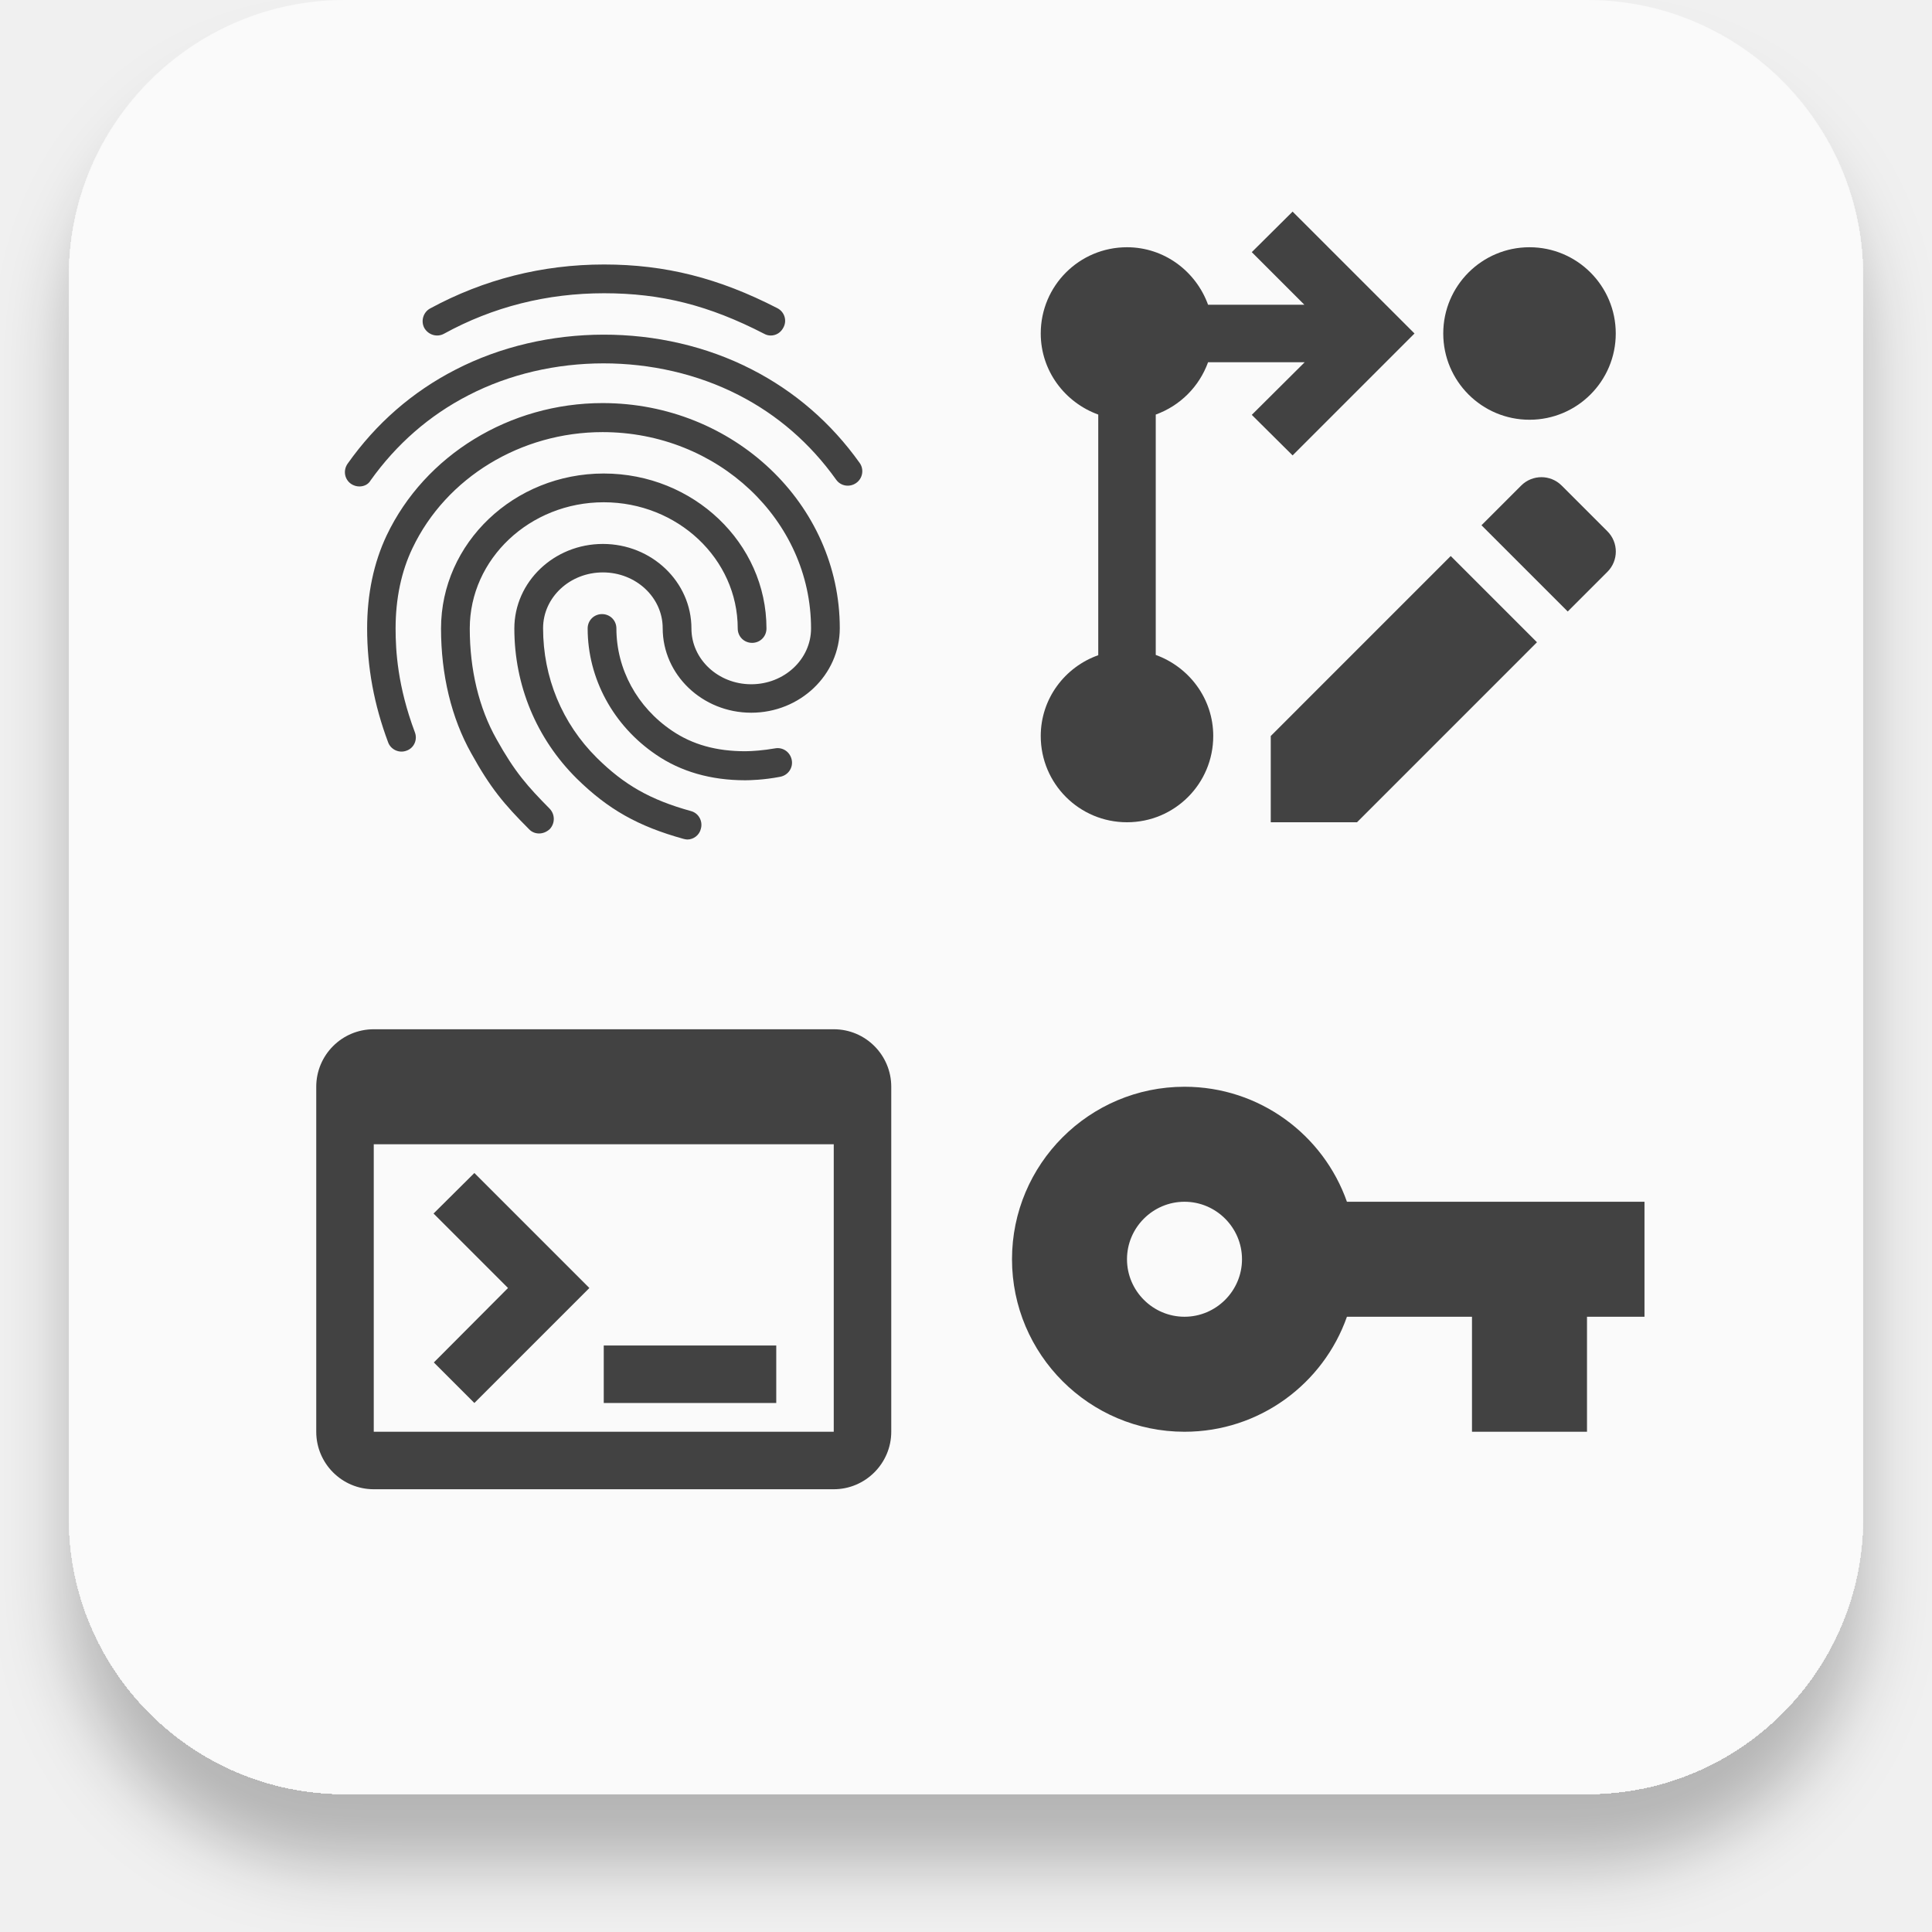
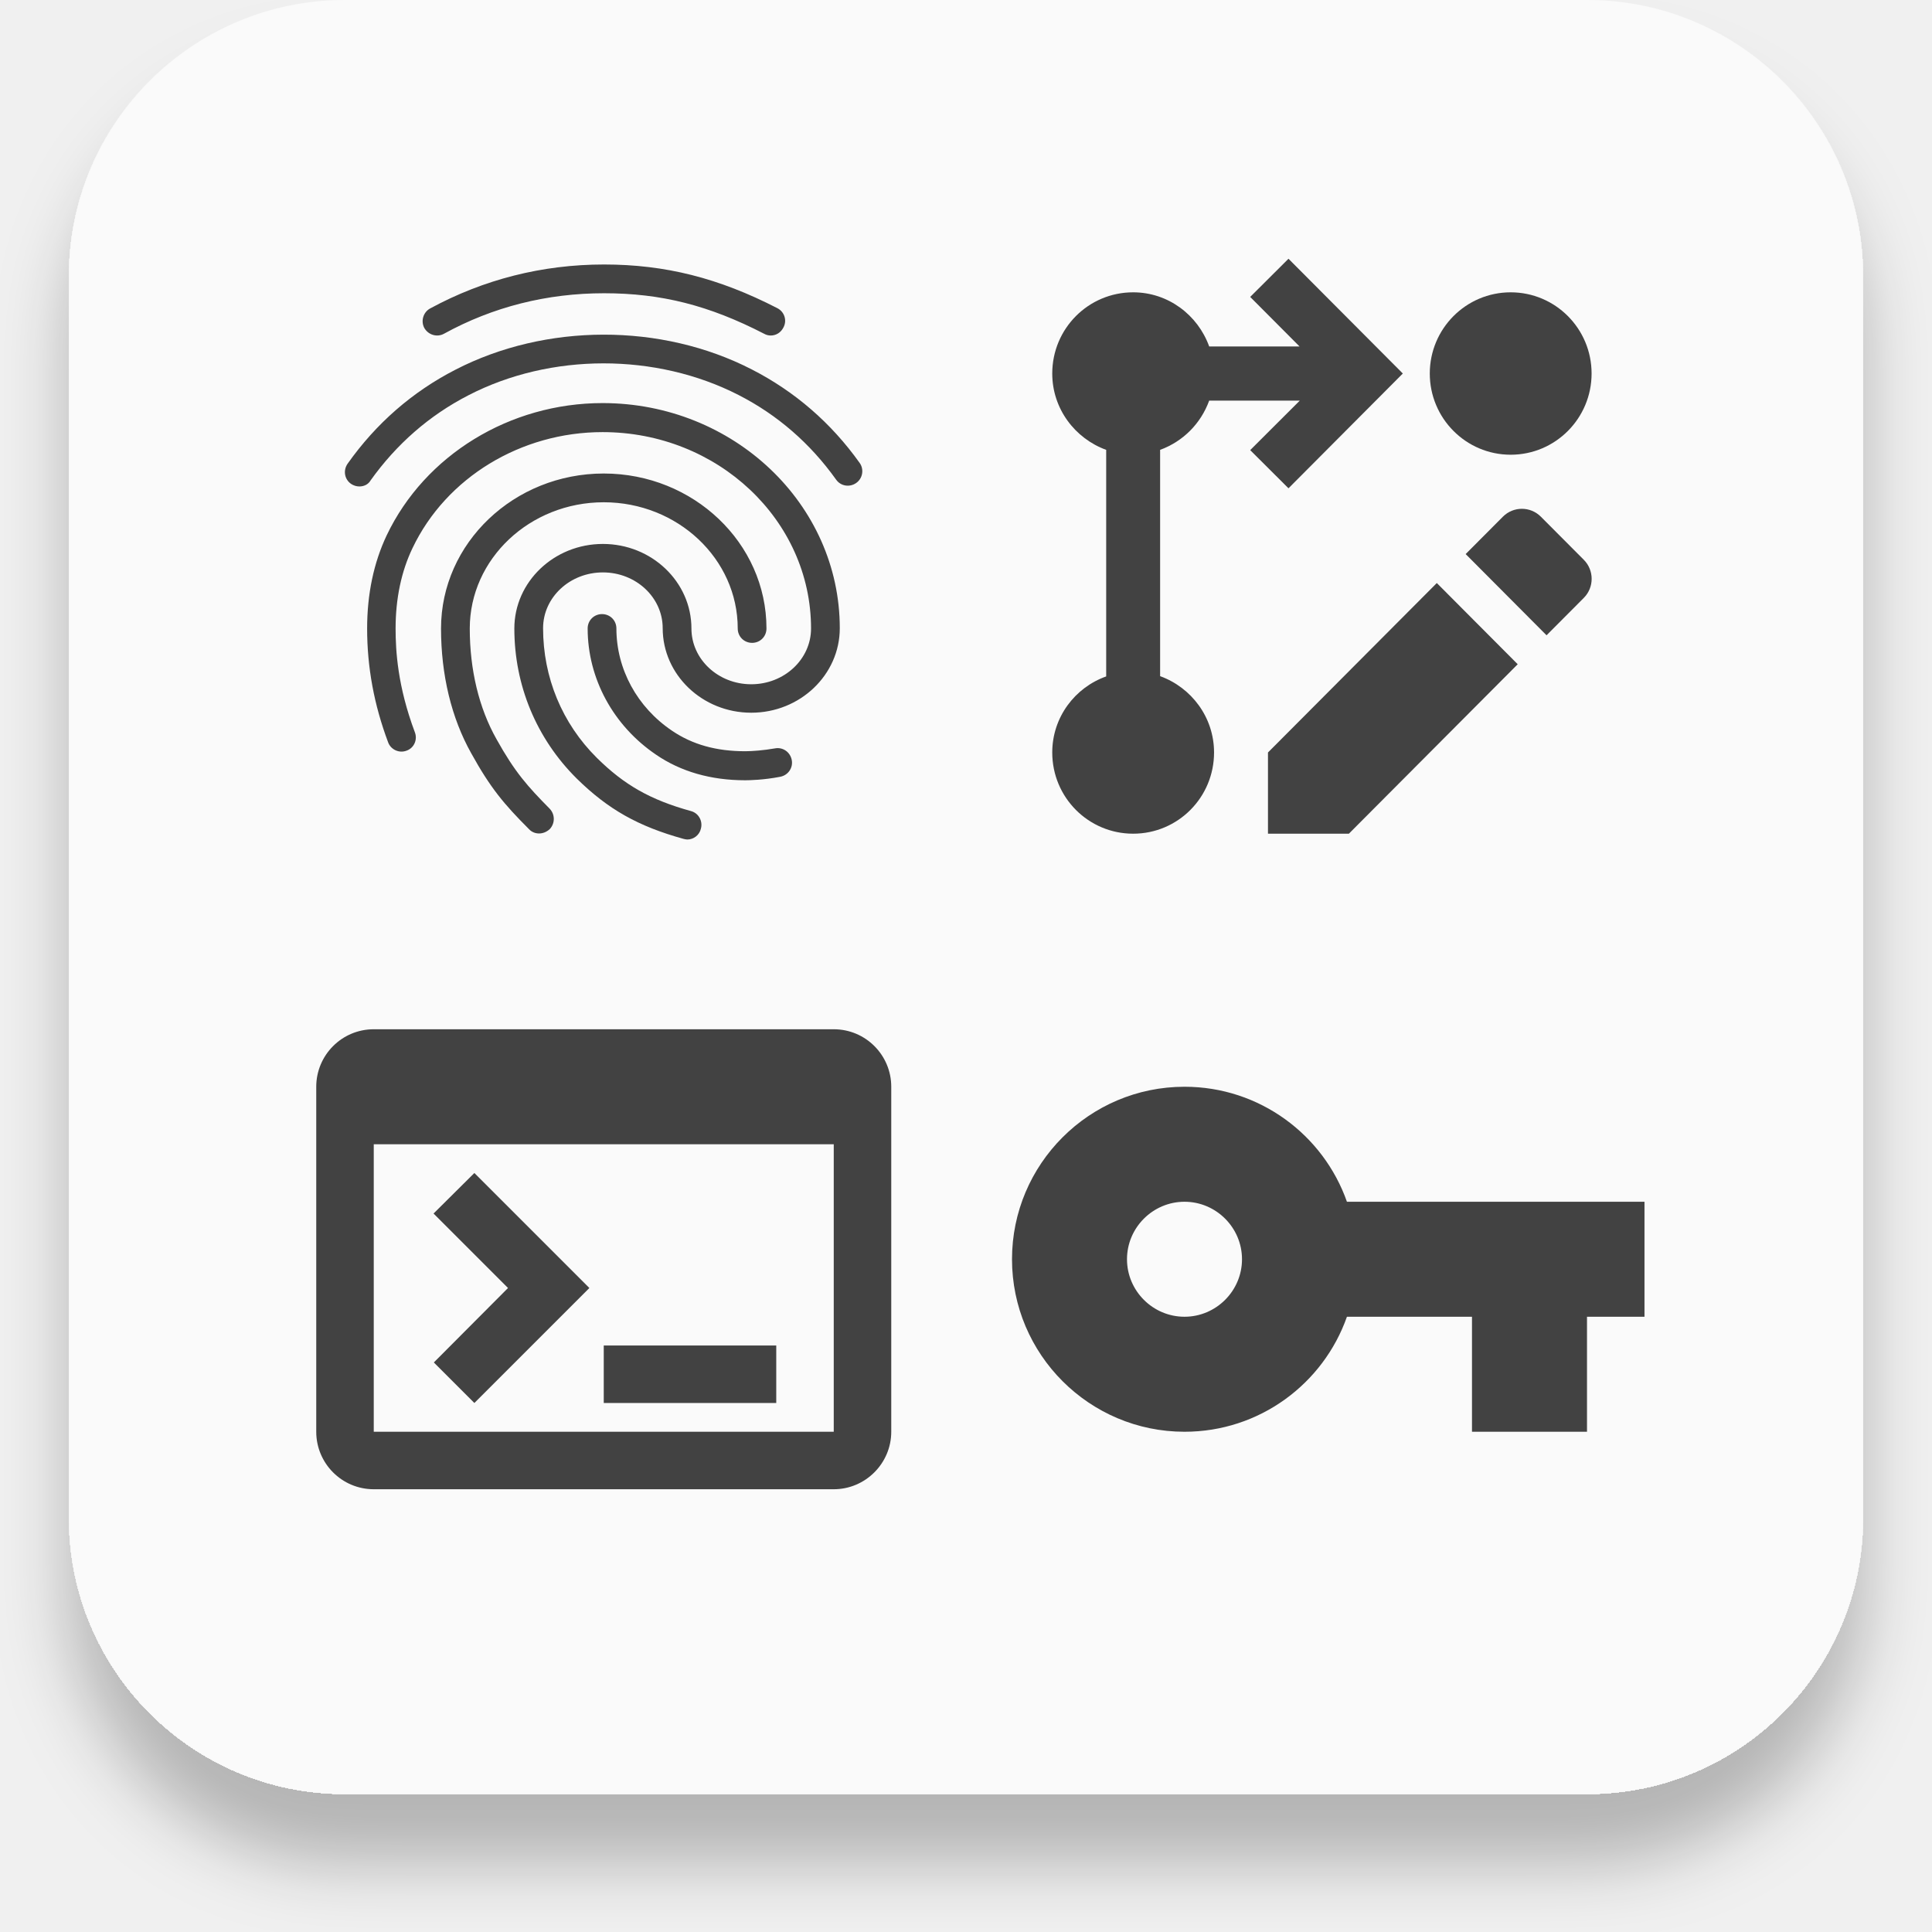
<svg xmlns="http://www.w3.org/2000/svg" width="112" height="112" viewBox="0 0 112 112" fill="none">
  <g filter="url(#filter0_d_1356_364)">
    <rect x="4" width="104" height="104" rx="16" fill="#FAFAFA" />
    <g clip-path="url(#clip0_1356_364)">
      <path d="M44.683 19.45C44.55 19.45 44.417 19.417 44.3 19.35C41.1 17.7 38.333 17 35.017 17C31.717 17 28.583 17.783 25.733 19.35C25.333 19.567 24.833 19.417 24.6 19.017C24.383 18.617 24.533 18.1 24.933 17.883C28.033 16.2 31.433 15.333 35.017 15.333C38.567 15.333 41.667 16.117 45.067 17.867C45.483 18.083 45.633 18.583 45.417 18.983C45.267 19.283 44.983 19.45 44.683 19.45ZM20.833 28.2C20.667 28.2 20.5 28.15 20.35 28.05C19.967 27.783 19.883 27.267 20.15 26.883C21.8 24.55 23.9 22.717 26.4 21.433C31.633 18.733 38.333 18.717 43.583 21.417C46.083 22.7 48.183 24.517 49.833 26.833C50.1 27.2 50.017 27.733 49.633 28C49.25 28.267 48.733 28.183 48.467 27.8C46.967 25.7 45.067 24.05 42.817 22.9C38.033 20.45 31.917 20.45 27.15 22.917C24.883 24.083 22.983 25.75 21.483 27.85C21.35 28.083 21.1 28.2 20.833 28.2ZM31.25 48.317C31.033 48.317 30.817 48.233 30.667 48.067C29.217 46.617 28.433 45.683 27.317 43.667C26.167 41.617 25.567 39.117 25.567 36.433C25.567 31.483 29.8 27.45 35 27.45C40.2 27.45 44.433 31.483 44.433 36.433C44.433 36.9 44.067 37.267 43.6 37.267C43.133 37.267 42.767 36.9 42.767 36.433C42.767 32.4 39.283 29.117 35 29.117C30.717 29.117 27.233 32.4 27.233 36.433C27.233 38.833 27.767 41.05 28.783 42.85C29.85 44.767 30.583 45.583 31.867 46.883C32.183 47.217 32.183 47.733 31.867 48.067C31.683 48.233 31.467 48.317 31.25 48.317ZM43.2 45.233C41.217 45.233 39.467 44.733 38.033 43.75C35.55 42.067 34.067 39.333 34.067 36.433C34.067 35.967 34.433 35.6 34.9 35.6C35.367 35.6 35.733 35.967 35.733 36.433C35.733 38.783 36.933 41 38.967 42.367C40.15 43.167 41.533 43.55 43.2 43.55C43.6 43.55 44.267 43.5 44.933 43.383C45.383 43.3 45.817 43.6 45.9 44.067C45.983 44.517 45.683 44.95 45.217 45.033C44.267 45.217 43.433 45.233 43.2 45.233ZM39.85 48.667C39.783 48.667 39.7 48.65 39.633 48.633C36.983 47.9 35.25 46.917 33.433 45.133C31.1 42.817 29.817 39.733 29.817 36.433C29.817 33.733 32.117 31.533 34.95 31.533C37.783 31.533 40.083 33.733 40.083 36.433C40.083 38.217 41.633 39.667 43.55 39.667C45.467 39.667 47.017 38.217 47.017 36.433C47.017 30.15 41.6 25.05 34.933 25.05C30.2 25.05 25.867 27.683 23.917 31.767C23.267 33.117 22.933 34.7 22.933 36.433C22.933 37.733 23.05 39.783 24.05 42.45C24.217 42.883 24 43.367 23.567 43.517C23.133 43.683 22.65 43.45 22.5 43.033C21.683 40.85 21.283 38.683 21.283 36.433C21.283 34.433 21.667 32.617 22.417 31.033C24.633 26.383 29.55 23.367 34.933 23.367C42.517 23.367 48.683 29.217 48.683 36.417C48.683 39.117 46.383 41.317 43.55 41.317C40.717 41.317 38.417 39.117 38.417 36.417C38.417 34.633 36.867 33.183 34.95 33.183C33.033 33.183 31.483 34.633 31.483 36.417C31.483 39.267 32.583 41.933 34.6 43.933C36.183 45.5 37.7 46.367 40.05 47.017C40.5 47.133 40.75 47.6 40.633 48.033C40.55 48.417 40.2 48.667 39.85 48.667Z" fill="#424242" />
    </g>
    <g clip-path="url(#clip1_1356_364)">
-       <path d="M88.667 24.333C91.428 24.333 93.667 22.095 93.667 19.333C93.667 16.572 91.428 14.333 88.667 14.333C85.905 14.333 83.667 16.572 83.667 19.333C83.667 22.095 85.905 24.333 88.667 24.333Z" fill="#424242" />
-       <path d="M74.933 26.4L82 19.333L74.933 12.267L72.567 14.617L75.617 17.667H70.033C69.333 15.733 67.5 14.333 65.333 14.333C62.567 14.333 60.333 16.567 60.333 19.333C60.333 21.5 61.733 23.333 63.667 24.033V37.983C61.733 38.667 60.333 40.5 60.333 42.667C60.333 45.433 62.567 47.667 65.333 47.667C68.1 47.667 70.333 45.433 70.333 42.667C70.333 40.5 68.933 38.667 67 37.967V24.033C68.417 23.517 69.517 22.417 70.033 21H75.633L72.567 24.05L74.933 26.4Z" fill="#424242" />
-       <path d="M73.667 42.667V47.667H78.667L89.1 37.233L84.1 32.233L73.667 42.667Z" fill="#424242" />
-       <path d="M90.533 28.15C89.883 27.5 88.833 27.5 88.183 28.15L85.883 30.45L90.883 35.45L93.183 33.15C93.833 32.5 93.833 31.45 93.183 30.8L90.533 28.15Z" fill="#424242" />
+       <path d="M87.576 26.361C90.166 26.361 92.266 24.253 92.266 21.653C92.266 19.053 90.166 16.946 87.576 16.946C84.986 16.946 82.886 19.053 82.886 21.653C82.886 24.253 84.986 26.361 87.576 26.361Z" fill="#424242" />
+       <path d="M74.695 28.307L81.323 21.653L74.695 15L72.475 17.213L75.335 20.084H70.098C69.442 18.264 67.722 16.946 65.69 16.946C63.095 16.946 61 19.049 61 21.653C61 23.693 62.313 25.419 64.127 26.079V39.213C62.313 39.856 61 41.582 61 43.622C61 46.227 63.095 48.33 65.69 48.33C68.285 48.33 70.38 46.227 70.38 43.622C70.38 41.582 69.067 39.856 67.253 39.197V26.079C68.582 25.592 69.614 24.556 70.098 23.223H75.351L72.475 26.094L74.695 28.307Z" fill="#424242" />
+       <path d="M73.506 43.622V48.33H78.196L87.983 38.507L83.293 33.799L73.506 43.622Z" fill="#424242" />
+       <path d="M89.327 29.955C88.717 29.343 87.733 29.343 87.123 29.955L84.966 32.12L89.655 36.828L91.813 34.662C92.422 34.05 92.422 33.062 91.813 32.45L89.327 29.955Z" fill="#424242" />
    </g>
    <g clip-path="url(#clip2_1356_364)">
      <path d="M48.333 59.667H21.667C19.817 59.667 18.333 61.167 18.333 63V83C18.333 84.833 19.817 86.333 21.667 86.333H48.333C50.167 86.333 51.667 84.833 51.667 83V63C51.667 61.167 50.183 59.667 48.333 59.667ZM48.333 83H21.667V66.333H48.333V83ZM45 81.333H35V78H45V81.333ZM27.5 81.333L25.15 78.983L29.45 74.667L25.133 70.35L27.5 68L34.167 74.667L27.5 81.333Z" fill="#424242" />
    </g>
    <g clip-path="url(#clip3_1356_364)">
      <path d="M78.083 69.667C76.717 65.783 73.017 63 68.667 63C63.15 63 58.667 67.483 58.667 73C58.667 78.517 63.15 83 68.667 83C73.017 83 76.717 80.217 78.083 76.333H85.333V83H92V76.333H95.333V69.667H78.083ZM68.667 76.333C66.833 76.333 65.333 74.833 65.333 73C65.333 71.167 66.833 69.667 68.667 69.667C70.5 69.667 72 71.167 72 73C72 74.833 70.5 76.333 68.667 76.333Z" fill="#424242" />
    </g>
  </g>
  <defs>
    <filter id="filter0_d_1356_364" x="0" y="0" width="112" height="112" filterUnits="userSpaceOnUse" color-interpolation-filters="sRGB">
      <feFlood flood-opacity="0" result="BackgroundImageFix" />
      <feColorMatrix in="SourceAlpha" type="matrix" values="0 0 0 0 0 0 0 0 0 0 0 0 0 0 0 0 0 0 127 0" result="hardAlpha" />
      <feOffset dy="4" />
      <feGaussianBlur stdDeviation="2" />
      <feComposite in2="hardAlpha" operator="out" />
      <feColorMatrix type="matrix" values="0 0 0 0 0 0 0 0 0 0 0 0 0 0 0 0 0 0 0.25 0" />
      <feBlend mode="normal" in2="BackgroundImageFix" result="effect1_dropShadow_1356_364" />
      <feBlend mode="normal" in="SourceGraphic" in2="effect1_dropShadow_1356_364" result="shape" />
    </filter>
    <clipPath id="clip0_1356_364">
      <rect width="40" height="40" fill="white" transform="translate(15 12)" />
    </clipPath>
    <clipPath id="clip1_1356_364">
-       <rect width="40" height="40" fill="white" transform="translate(57 11)" />
+       <rect width="40" height="40" fill="white" transform="translate(57 12)" />
    </clipPath>
    <clipPath id="clip2_1356_364">
      <rect width="40" height="40" fill="white" transform="translate(15 53)" />
    </clipPath>
    <clipPath id="clip3_1356_364">
      <rect width="40" height="40" fill="white" transform="translate(57 53)" />
    </clipPath>
  </defs>
</svg>
